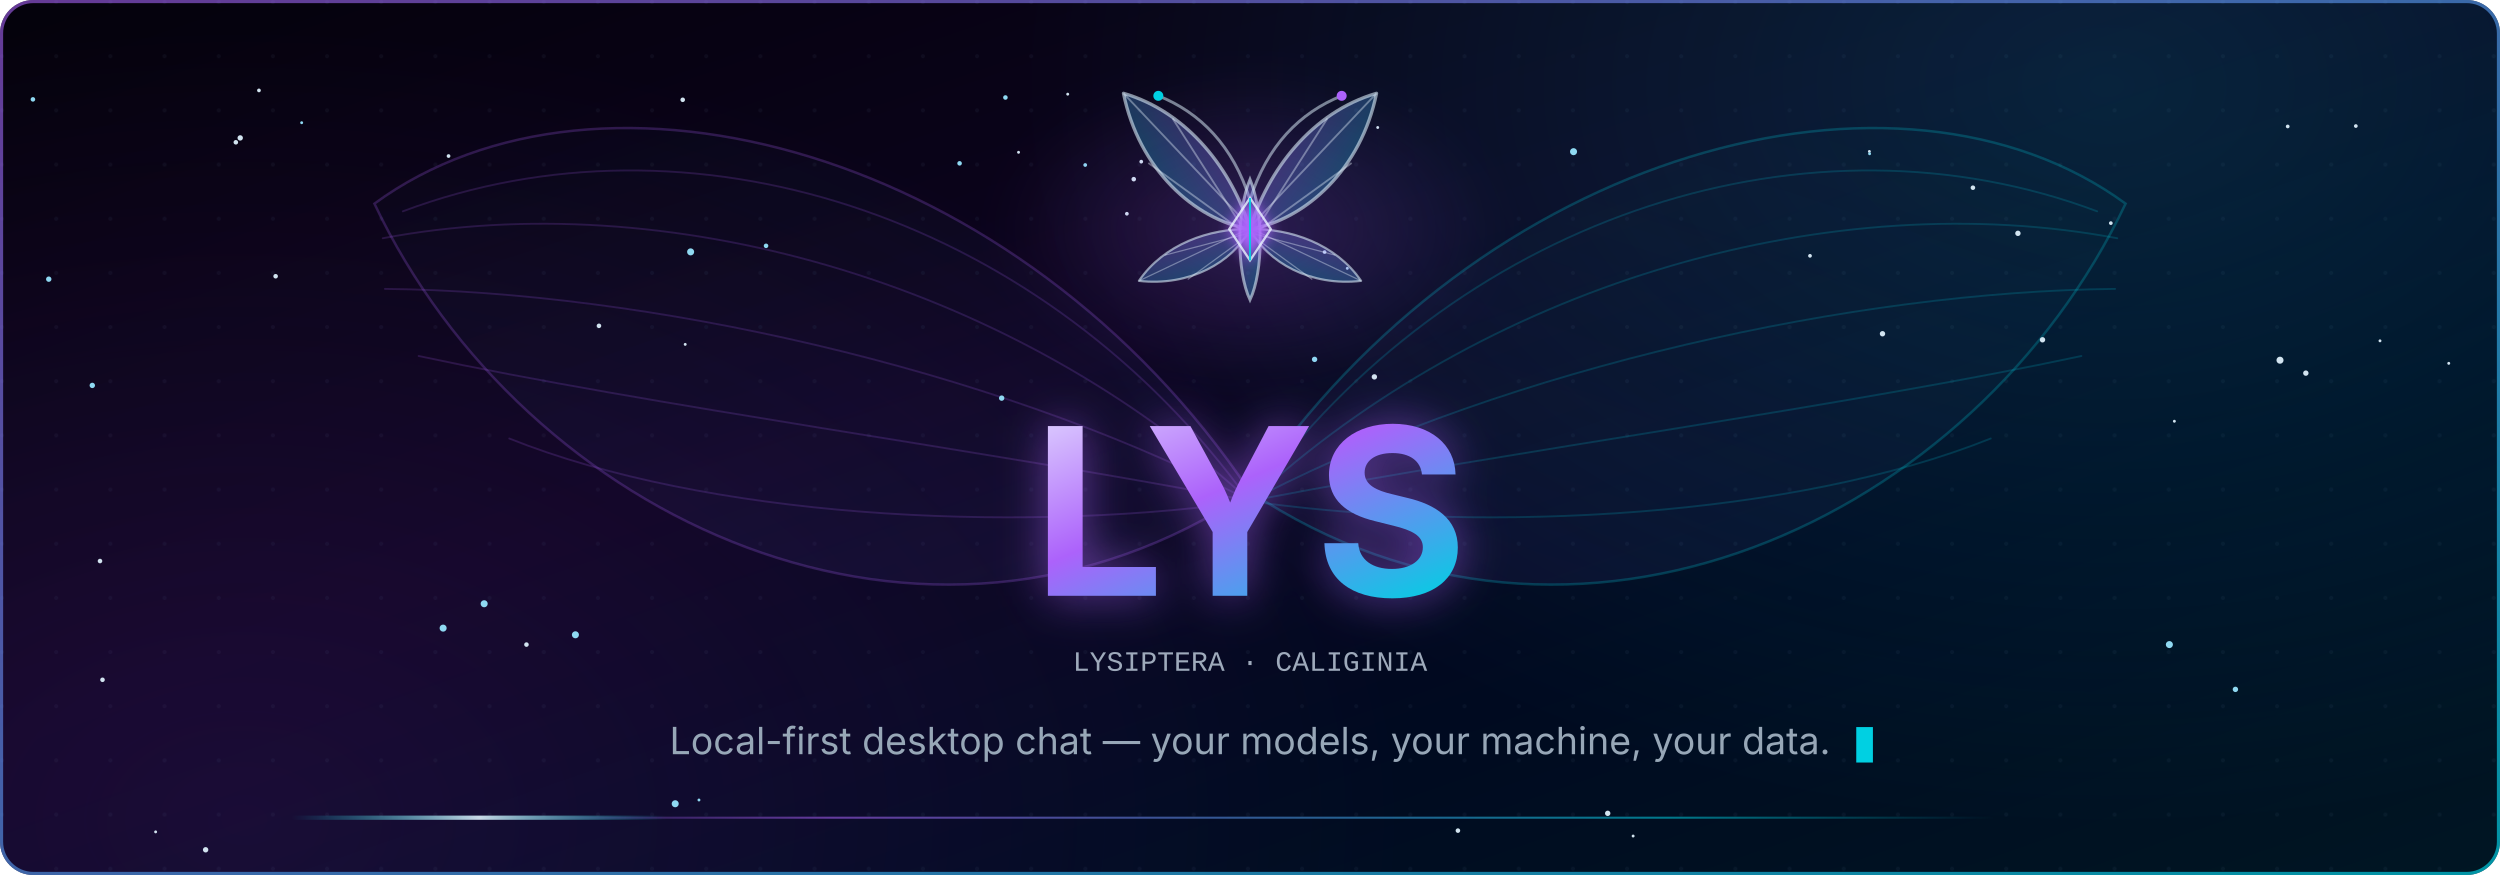
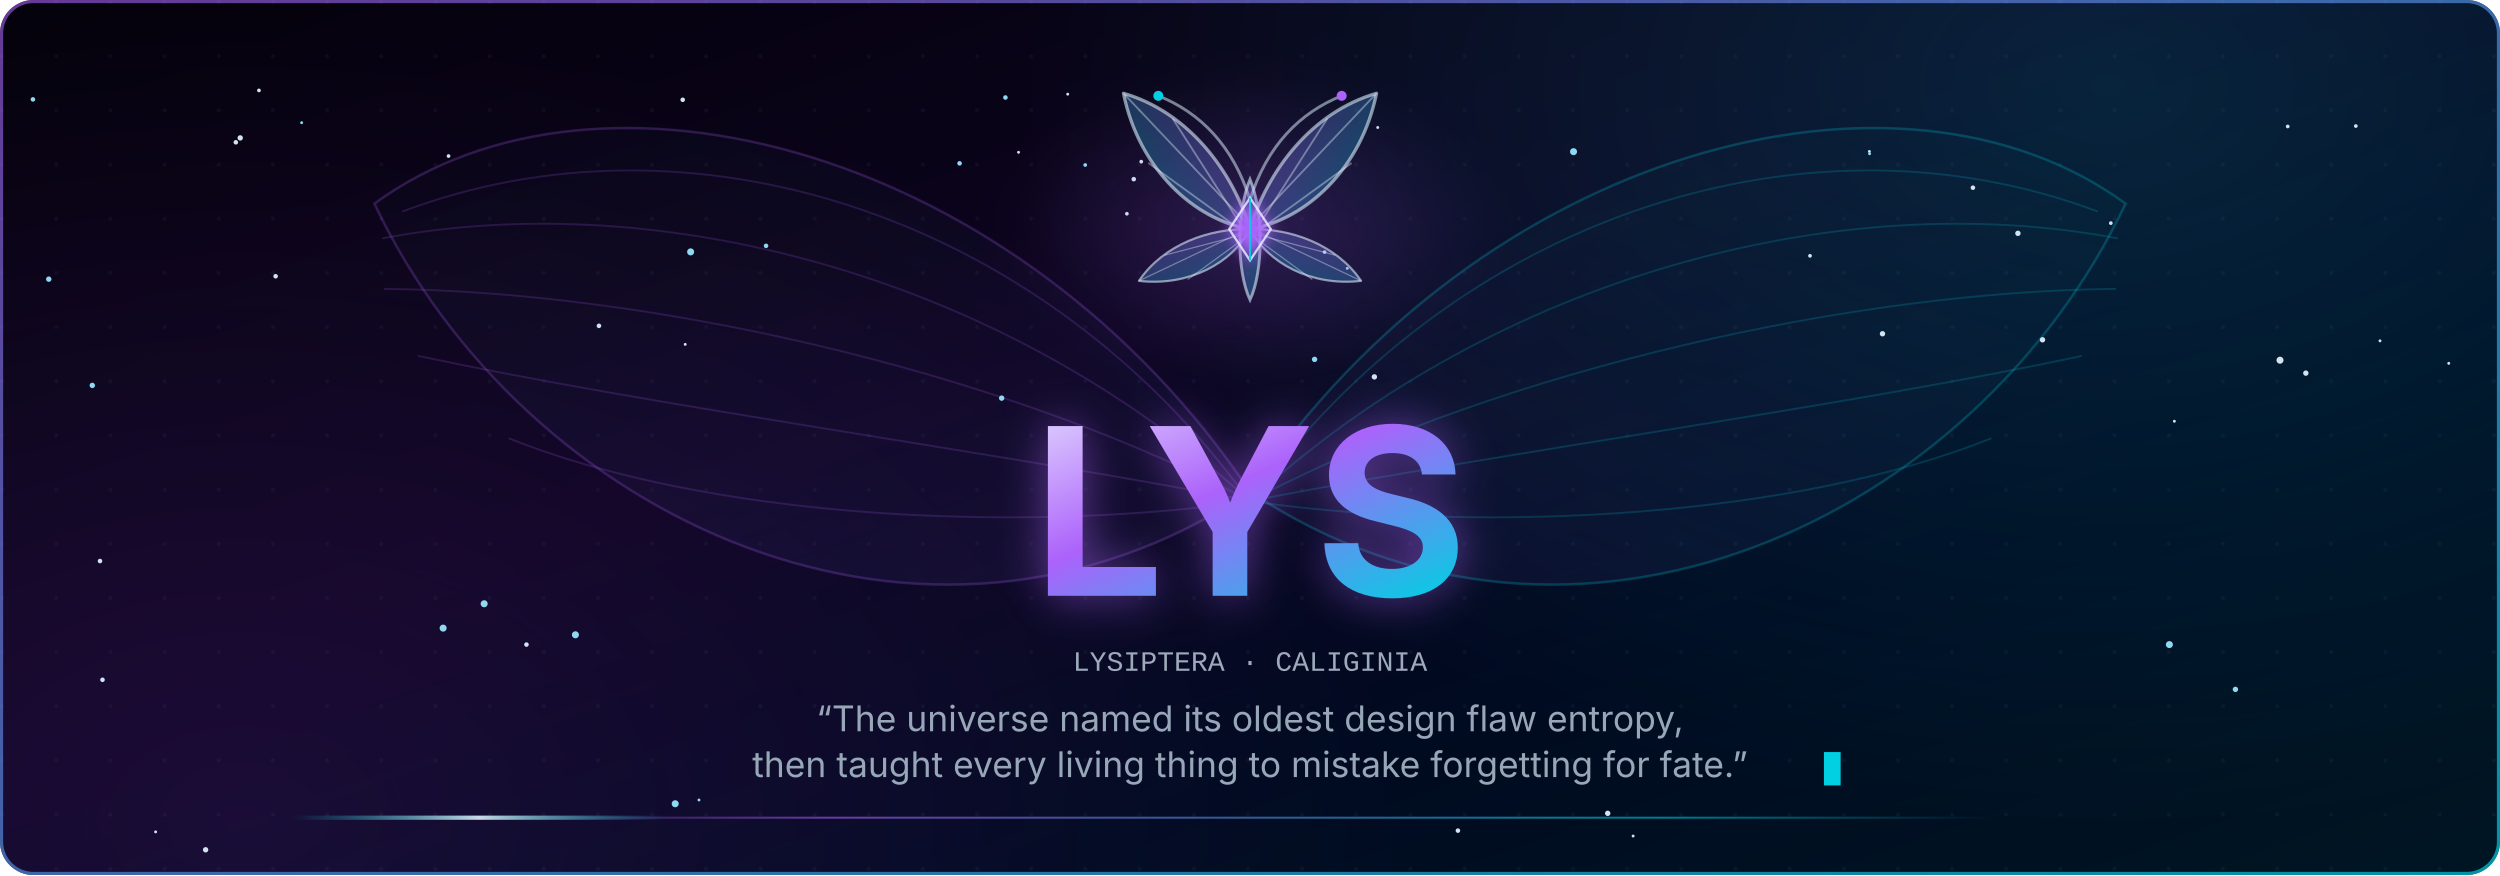
<svg xmlns="http://www.w3.org/2000/svg" viewBox="0 0 1200 420" width="1200" height="420" role="img" aria-labelledby="lysTitle lysDesc">
  <defs>
    <linearGradient id="bg" x1="0" y1="0" x2="1" y2="1">
      <stop offset="0" stop-color="#04020B" />
      <stop offset=".42" stop-color="#0C031F" />
      <stop offset=".70" stop-color="#000A20" />
      <stop offset="1" stop-color="#001623" />
    </linearGradient>
    <radialGradient id="auroraCyan" cx=".5" cy=".5" r=".5">
      <stop offset="0" stop-color="#00A0B1" stop-opacity=".20" />
      <stop offset="1" stop-color="#00A0B1" stop-opacity="0" />
    </radialGradient>
    <radialGradient id="auroraViolet" cx=".5" cy=".5" r=".5">
      <stop offset="0" stop-color="#6F32A7" stop-opacity=".17" />
      <stop offset="1" stop-color="#6F32A7" stop-opacity="0" />
    </radialGradient>
    <linearGradient id="wordmark" x1="0" y1="0" x2="1" y2="1">
      <stop offset="0" stop-color="#D9C6FE" />
      <stop offset=".4" stop-color="#AC62FB" />
      <stop offset="1" stop-color="#00D0E2" />
    </linearGradient>
    <linearGradient id="veilFill" x1="0" y1="1" x2="1" y2="0">
      <stop offset="0" stop-color="#AC62FB" stop-opacity=".14" />
      <stop offset="1" stop-color="#00D0E2" stop-opacity="0" />
    </linearGradient>
    <linearGradient id="wingFill" x1="0" y1="0" x2="1" y2="1">
      <stop offset="0" stop-color="#AC62FB" stop-opacity=".30" />
      <stop offset="1" stop-color="#00D0E2" stop-opacity=".30" />
    </linearGradient>
    <linearGradient id="sweepGrad" x1="0" y1="0" x2="1" y2="0">
      <stop offset="0" stop-color="#FFFFFF" stop-opacity="0" />
      <stop offset=".5" stop-color="#FFFFFF" stop-opacity=".55" />
      <stop offset="1" stop-color="#FFFFFF" stop-opacity="0" />
    </linearGradient>
    <linearGradient id="frameGrad" x1="0" y1="0" x2="1" y2="1">
      <stop offset="0" stop-color="#AC62FB" stop-opacity=".58" />
      <stop offset="1" stop-color="#00D0E2" stop-opacity=".68" />
    </linearGradient>
    <linearGradient id="ruleGrad" x1="0" y1="0" x2="1" y2="0">
      <stop offset="0" stop-color="#AC62FB" stop-opacity="0" />
      <stop offset=".22" stop-color="#AC62FB" stop-opacity=".55" />
      <stop offset=".78" stop-color="#00D0E2" stop-opacity=".55" />
      <stop offset="1" stop-color="#00D0E2" stop-opacity="0" />
    </linearGradient>
    <linearGradient id="glintGrad" x1="0" y1="0" x2="1" y2="0">
      <stop offset="0" stop-color="#00D0E2" stop-opacity="0" />
      <stop offset=".5" stop-color="#D2E4F0" stop-opacity=".95" />
      <stop offset="1" stop-color="#00D0E2" stop-opacity="0" />
    </linearGradient>
    <radialGradient id="gemGlow" cx=".5" cy=".5" r=".5">
      <stop offset="0" stop-color="#AC62FB" stop-opacity=".75" />
      <stop offset="1" stop-color="#AC62FB" stop-opacity="0" />
    </radialGradient>
    <pattern id="dots" width="26" height="26" patternUnits="userSpaceOnUse">
      <circle cx="1" cy="1" r="1" fill="#8FA8C8" fill-opacity=".055" />
    </pattern>
    <filter id="soft" x="-60%" y="-60%" width="220%" height="220%">
      <feGaussianBlur stdDeviation="11" />
    </filter>
    <filter id="tight" x="-80%" y="-80%" width="260%" height="260%">
      <feGaussianBlur stdDeviation="3.2" />
    </filter>
    <clipPath id="card">
      <rect x="0" y="0" width="1200" height="420" rx="16" />
    </clipPath>
    <clipPath id="wmClip">
      <text x="600.0" y="286" text-anchor="middle" font-family="ui-sans-serif,-apple-system,BlinkMacSystemFont,'Segoe UI',Inter,'Helvetica Neue',Arial,sans-serif" font-size="112" font-weight="700" textLength="322" lengthAdjust="spacing">LYS</text>
    </clipPath>
  </defs>
  <style>
    .st { animation: twinkle 4s ease-in-out infinite alternate; }
    @keyframes twinkle { from { opacity: .05; } to { opacity: var(--o, .6); } }

    .veil { animation: veil 11s ease-in-out infinite alternate; }
    @keyframes veil { from { opacity: .55; } to { opacity: 1; } }

    .aurora-a { animation: driftA 19s ease-in-out infinite alternate; }
    .aurora-b { animation: driftB 23s ease-in-out infinite alternate; }
    @keyframes driftA { from { transform: translate(0, 0); } to { transform: translate(-46px, 26px); } }
    @keyframes driftB { from { transform: translate(0, 0); } to { transform: translate(38px, -22px); } }

    .wing-up { animation: beatUp 7s ease-in-out infinite; }
    .wing-dn { animation: beatDn 7s ease-in-out infinite; }
    @keyframes beatUp {
      0%, 100% { opacity: .88; }
      50%      { opacity: 1; }
    }
    @keyframes beatDn {
      0%, 100% { opacity: .72; }
      50%      { opacity: .95; }
    }

    .breath { transform-box: view-box; transform-origin: 600.0px 110.0px; animation: breath 7s ease-in-out infinite; }
    @keyframes breath {
      0%, 100% { transform: scale(1); }
      50%      { transform: scale(1.035); }
    }

    .gem { transform-box: view-box; transform-origin: 600.0px 110.0px; animation: gem 3.4s ease-in-out infinite; }
    @keyframes gem {
      0%, 100% { opacity: .55; transform: scale(1); }
      50%      { opacity: 1;   transform: scale(1.12); }
    }

    .antenna { transform-box: view-box; transform-origin: 600.0px 110.0px; animation: antenna 7s ease-in-out infinite; }
    @keyframes antenna {
      0%, 100% { transform: rotate(-1.2deg); }
      50%      { transform: rotate(1.2deg); }
    }

    .sweep { animation: sweep 7s cubic-bezier(.32, .72, .35, 1) infinite; }
    @keyframes sweep {
      0%        { transform: translateX(0); }
      38%, 100% { transform: translateX(1560px); }
    }

    .glint { animation: glint 7s cubic-bezier(.32, .72, .35, 1) infinite; }
    @keyframes glint {
      0%        { transform: translateX(0); opacity: 0; }
      6%        { opacity: 1; }
      44%       { opacity: 1; }
      50%, 100% { transform: translateX(1000px); opacity: 0; }
    }

    .caret { animation: caret 1.15s steps(1) infinite; }
    @keyframes caret { 0%, 49% { opacity: .85; } 50%, 100% { opacity: 0; } }

    .rise { transform-box: view-box; animation: rise 1.2s cubic-bezier(.32, .72, .35, 1) both; }
    @keyframes rise { from { transform: translateY(10px); } to { transform: none; } }
    .d1 { animation-delay: .05s; } .d2 { animation-delay: .28s; } .d3 { animation-delay: .46s; }

    @media (prefers-reduced-motion: reduce) {
      * { animation: none !important; }
      .st { opacity: .35; }
    }
  </style>
  <g clip-path="url(#card)">
    <rect width="1200" height="420" fill="url(#bg)" />
    <rect width="1200" height="420" fill="url(#dots)" />
    <g class="aurora-a">
      <ellipse cx="1010" cy="40" rx="520" ry="360" fill="url(#auroraCyan)" />
    </g>
    <g class="aurora-b">
      <ellipse cx="118" cy="392" rx="560" ry="380" fill="url(#auroraViolet)" />
    </g>
    <g class="veils" opacity=".9">
      <g class="veil veil-r" style="animation-delay:0s" transform="translate(600.0 236.0) rotate(-7)">
        <path d="M0 0 C130 -150 336 -178 434 -86 C344 56 142 122 0 0 Z" fill="url(#veilFill)" fill-opacity=".55" stroke="#00D0E2" stroke-opacity=".26" stroke-width="1.2" />
        <g stroke="#00D0E2" stroke-opacity=".2" stroke-width="0.9" fill="none" stroke-linecap="round">
          <path d="M6 -2 C120 -120 290 -152 420 -84" />
          <path d="M6 0 C130 -86 296 -112 428 -70" />
          <path d="M6 2 C132 -44 300 -60 424 -46" />
          <path d="M6 4 C126 -4 292 -6 404 -16" />
          <path d="M5 6 C112 34 258 44 356 18" />
        </g>
      </g>
      <g class="veil veil-l" style="animation-delay:-5s" transform="translate(600.0 236.0) scale(-1 1) rotate(-7)">
        <path d="M0 0 C130 -150 336 -178 434 -86 C344 56 142 122 0 0 Z" fill="url(#veilFill)" fill-opacity=".55" stroke="#AC62FB" stroke-opacity=".26" stroke-width="1.2" />
        <g stroke="#AC62FB" stroke-opacity=".2" stroke-width="0.9" fill="none" stroke-linecap="round">
          <path d="M6 -2 C120 -120 290 -152 420 -84" />
          <path d="M6 0 C130 -86 296 -112 428 -70" />
          <path d="M6 2 C132 -44 300 -60 424 -46" />
          <path d="M6 4 C126 -4 292 -6 404 -16" />
          <path d="M5 6 C112 34 258 44 356 18" />
        </g>
      </g>
    </g>
    <g class="stars">
      <circle class="st" cx="480.8" cy="191.1" r="1.3" fill="#8FD9F2" style="--o:0.19;animation-duration:5.92s;animation-delay:-3.2s" />
      <circle class="st" cx="544.2" cy="86.0" r="1.1" fill="#D2E4F0" style="--o:0.4;animation-duration:5.93s;animation-delay:-0.62s" />
      <circle class="st" cx="947.0" cy="90.1" r="1.1" fill="#D2E4F0" style="--o:0.62;animation-duration:4.34s;animation-delay:-5.63s" />
      <circle class="st" cx="980.4" cy="163.1" r="1.3" fill="#D2E4F0" style="--o:0.51;animation-duration:3.85s;animation-delay:-5.84s" />
      <circle class="st" cx="212.7" cy="301.5" r="1.7" fill="#8FD9F2" style="--o:0.18;animation-duration:6.4s;animation-delay:-0.22s" />
      <circle class="st" cx="1073.0" cy="330.9" r="1.3" fill="#8FD9F2" style="--o:0.37;animation-duration:5.63s;animation-delay:-4.65s" />
      <circle class="st" cx="646.7" cy="128.8" r="0.7" fill="#D2E4F0" style="--o:0.25;animation-duration:3.63s;animation-delay:-6.19s" />
      <circle class="st" cx="1094.4" cy="172.9" r="1.7" fill="#D2E4F0" style="--o:0.2;animation-duration:5.54s;animation-delay:-4.47s" />
      <circle class="st" cx="276.2" cy="304.7" r="1.7" fill="#8FD9F2" style="--o:0.3;animation-duration:3.56s;animation-delay:-1.65s" />
      <circle class="st" cx="23.4" cy="134.0" r="1.3" fill="#8FD9F2" style="--o:0.55;animation-duration:2.73s;animation-delay:-6.16s" />
      <circle class="st" cx="1142.4" cy="163.6" r="0.7" fill="#D2E4F0" style="--o:0.21;animation-duration:6.82s;animation-delay:-6.59s" />
      <circle class="st" cx="1098.1" cy="60.7" r="0.9" fill="#D2E4F0" style="--o:0.52;animation-duration:4.98s;animation-delay:-2.8s" />
      <circle class="st" cx="783.9" cy="401.3" r="0.7" fill="#D2E4F0" style="--o:0.3;animation-duration:6.29s;animation-delay:-4.78s" />
      <circle class="st" cx="1130.8" cy="60.5" r="0.9" fill="#D2E4F0" style="--o:0.66;animation-duration:6.67s;animation-delay:-1.1s" />
      <circle class="st" cx="48.0" cy="269.3" r="1.1" fill="#D2E4F0" style="--o:0.65;animation-duration:6.49s;animation-delay:-6.14s" />
      <circle class="st" cx="661.3" cy="61.2" r="0.7" fill="#D2E4F0" style="--o:0.2;animation-duration:3.63s;animation-delay:-1.05s" />
      <circle class="st" cx="327.7" cy="47.9" r="1.1" fill="#D2E4F0" style="--o:0.65;animation-duration:5.72s;animation-delay:-0.66s" />
      <circle class="st" cx="324.1" cy="385.8" r="1.7" fill="#8FD9F2" style="--o:0.46;animation-duration:4.96s;animation-delay:-0.65s" />
      <circle class="st" cx="903.6" cy="160.2" r="1.3" fill="#D2E4F0" style="--o:0.2;animation-duration:3.76s;animation-delay:-3.56s" />
      <circle class="st" cx="49.2" cy="326.3" r="1.1" fill="#D2E4F0" style="--o:0.4;animation-duration:3.96s;animation-delay:-3.39s" />
      <circle class="st" cx="631.0" cy="172.5" r="1.3" fill="#8FD9F2" style="--o:0.48;animation-duration:5.13s;animation-delay:-0.29s" />
      <circle class="st" cx="868.8" cy="122.8" r="0.9" fill="#D2E4F0" style="--o:0.47;animation-duration:7.1s;animation-delay:-4.67s" />
      <circle class="st" cx="335.5" cy="384.0" r="0.7" fill="#8FD9F2" style="--o:0.45;animation-duration:5.59s;animation-delay:-6.17s" />
      <circle class="st" cx="331.5" cy="120.9" r="1.7" fill="#8FD9F2" style="--o:0.52;animation-duration:4.16s;animation-delay:-5.03s" />
      <circle class="st" cx="98.7" cy="407.9" r="1.3" fill="#D2E4F0" style="--o:0.3;animation-duration:6.92s;animation-delay:-5.23s" />
      <circle class="st" cx="460.6" cy="78.4" r="1.1" fill="#8FD9F2" style="--o:0.42;animation-duration:4.16s;animation-delay:-3.53s" />
      <circle class="st" cx="252.7" cy="309.4" r="1.1" fill="#D2E4F0" style="--o:0.39;animation-duration:4.46s;animation-delay:-4.45s" />
      <circle class="st" cx="659.7" cy="180.9" r="1.3" fill="#D2E4F0" style="--o:0.19;animation-duration:3.94s;animation-delay:-1.07s" />
      <circle class="st" cx="1106.8" cy="179.1" r="1.3" fill="#D2E4F0" style="--o:0.34;animation-duration:2.76s;animation-delay:-1.17s" />
      <circle class="st" cx="44.3" cy="185.0" r="1.3" fill="#8FD9F2" style="--o:0.45;animation-duration:5.63s;animation-delay:-3.74s" />
      <circle class="st" cx="113.2" cy="68.3" r="1.1" fill="#D2E4F0" style="--o:0.2;animation-duration:3.87s;animation-delay:-0.12s" />
      <circle class="st" cx="215.3" cy="74.9" r="0.9" fill="#D2E4F0" style="--o:0.29;animation-duration:6.29s;animation-delay:-4.56s" />
      <circle class="st" cx="15.8" cy="47.7" r="1.1" fill="#8FD9F2" style="--o:0.57;animation-duration:2.88s;animation-delay:-1.27s" />
      <circle class="st" cx="1041.3" cy="309.4" r="1.7" fill="#8FD9F2" style="--o:0.27;animation-duration:2.7s;animation-delay:-3.3s" />
      <circle class="st" cx="699.8" cy="398.7" r="1.1" fill="#D2E4F0" style="--o:0.6;animation-duration:3.15s;animation-delay:-4.44s" />
      <circle class="st" cx="144.8" cy="58.9" r="0.7" fill="#8FD9F2" style="--o:0.44;animation-duration:3.11s;animation-delay:-6.14s" />
      <circle class="st" cx="1175.4" cy="174.4" r="0.7" fill="#D2E4F0" style="--o:0.5;animation-duration:2.84s;animation-delay:-2.51s" />
      <circle class="st" cx="512.5" cy="45.2" r="0.7" fill="#D2E4F0" style="--o:0.22;animation-duration:6.84s;animation-delay:-2.28s" />
      <circle class="st" cx="897.3" cy="72.7" r="0.7" fill="#D2E4F0" style="--o:0.28;animation-duration:3.36s;animation-delay:-2.85s" />
      <circle class="st" cx="1013.2" cy="107.1" r="0.9" fill="#D2E4F0" style="--o:0.68;animation-duration:3.31s;animation-delay:-0.76s" />
      <circle class="st" cx="132.3" cy="132.6" r="1.1" fill="#D2E4F0" style="--o:0.22;animation-duration:4.22s;animation-delay:-4.96s" />
      <circle class="st" cx="482.6" cy="46.8" r="1.1" fill="#8FD9F2" style="--o:0.63;animation-duration:2.9s;animation-delay:-3.86s" />
      <circle class="st" cx="115.3" cy="66.2" r="1.3" fill="#D2E4F0" style="--o:0.27;animation-duration:3.72s;animation-delay:-5.59s" />
      <circle class="st" cx="755.3" cy="72.8" r="1.7" fill="#8FD9F2" style="--o:0.61;animation-duration:5.59s;animation-delay:-1.52s" />
      <circle class="st" cx="897.4" cy="73.8" r="0.7" fill="#8FD9F2" style="--o:0.65;animation-duration:7.21s;animation-delay:-0.35s" />
      <circle class="st" cx="367.7" cy="118.0" r="1.1" fill="#8FD9F2" style="--o:0.2;animation-duration:4.96s;animation-delay:-4.22s" />
      <circle class="st" cx="488.9" cy="73.1" r="0.7" fill="#D2E4F0" style="--o:0.21;animation-duration:3.66s;animation-delay:-3.71s" />
      <circle class="st" cx="124.3" cy="43.4" r="0.9" fill="#D2E4F0" style="--o:0.26;animation-duration:3.86s;animation-delay:-5.38s" />
      <circle class="st" cx="74.7" cy="399.3" r="0.7" fill="#D2E4F0" style="--o:0.46;animation-duration:3.26s;animation-delay:-0.39s" />
      <circle class="st" cx="968.6" cy="112.0" r="1.3" fill="#D2E4F0" style="--o:0.6;animation-duration:5.92s;animation-delay:-6.95s" />
      <circle class="st" cx="635.8" cy="121.0" r="0.9" fill="#D2E4F0" style="--o:0.57;animation-duration:2.86s;animation-delay:-2.59s" />
      <circle class="st" cx="540.9" cy="102.6" r="0.9" fill="#D2E4F0" style="--o:0.23;animation-duration:5.4s;animation-delay:-7.28s" />
      <circle class="st" cx="547.8" cy="77.6" r="0.9" fill="#D2E4F0" style="--o:0.46;animation-duration:4.07s;animation-delay:-0.5s" />
      <circle class="st" cx="771.7" cy="390.4" r="1.3" fill="#D2E4F0" style="--o:0.38;animation-duration:5.53s;animation-delay:-6.66s" />
      <circle class="st" cx="328.9" cy="165.3" r="0.7" fill="#D2E4F0" style="--o:0.26;animation-duration:3.81s;animation-delay:-3.78s" />
      <circle class="st" cx="520.9" cy="79.2" r="0.9" fill="#8FD9F2" style="--o:0.28;animation-duration:3.47s;animation-delay:-0.87s" />
      <circle class="st" cx="1043.7" cy="202.2" r="0.7" fill="#D2E4F0" style="--o:0.47;animation-duration:4.07s;animation-delay:-4.3s" />
      <circle class="st" cx="232.4" cy="289.8" r="1.7" fill="#8FD9F2" style="--o:0.26;animation-duration:7.4s;animation-delay:-2.1s" />
      <circle class="st" cx="287.5" cy="156.4" r="1.1" fill="#D2E4F0" style="--o:0.34;animation-duration:4.94s;animation-delay:-1.62s" />
    </g>
    <g class="breath">
      <ellipse cx="600.0" cy="110.0" rx="120" ry="74" fill="url(#gemGlow)" opacity=".30" filter="url(#soft)" />
      <g class="wing wing-up" style="animation-delay:0s" transform="translate(600.0 110.0) rotate(-38)">
        <path d="M0 0 C24 -17 58 -26 88 -14 C60 10 24 13 0 0 Z" fill="url(#wingFill)" stroke="#D2E4F0" stroke-opacity=".62" stroke-width="1.6" stroke-linejoin="round" />
        <g stroke="#EAF4FF" stroke-opacity=".38" stroke-width="0.9" fill="none">
          <path d="M2 -1 L88 -14" />
          <path d="M2 2 L62 -19" />
          <path d="M3 3 L58 5" />
        </g>
      </g>
      <g class="wing wing-up" style="animation-delay:-0.35s" transform="translate(600.0 110.0) scale(-1 1) rotate(-38)">
        <path d="M0 0 C24 -17 58 -26 88 -14 C60 10 24 13 0 0 Z" fill="url(#wingFill)" stroke="#D2E4F0" stroke-opacity=".62" stroke-width="1.6" stroke-linejoin="round" />
        <g stroke="#EAF4FF" stroke-opacity=".38" stroke-width="0.9" fill="none">
          <path d="M2 -1 L88 -14" />
          <path d="M2 2 L62 -19" />
          <path d="M3 3 L58 5" />
        </g>
      </g>
      <g class="wing wing-dn" style="animation-delay:-1.1s" transform="translate(600.0 110.0) rotate(34) scale(0.66)">
        <path d="M0 0 C24 -17 58 -26 88 -14 C60 10 24 13 0 0 Z" fill="url(#wingFill)" stroke="#D2E4F0" stroke-opacity=".62" stroke-width="1.6" stroke-linejoin="round" />
        <g stroke="#EAF4FF" stroke-opacity=".38" stroke-width="0.9" fill="none">
          <path d="M2 -1 L88 -14" />
          <path d="M2 2 L62 -19" />
          <path d="M3 3 L58 5" />
        </g>
      </g>
      <g class="wing wing-dn" style="animation-delay:-1.45s" transform="translate(600.0 110.0) scale(-1 1) rotate(34) scale(0.66)">
        <path d="M0 0 C24 -17 58 -26 88 -14 C60 10 24 13 0 0 Z" fill="url(#wingFill)" stroke="#D2E4F0" stroke-opacity=".62" stroke-width="1.6" stroke-linejoin="round" />
        <g stroke="#EAF4FF" stroke-opacity=".38" stroke-width="0.9" fill="none">
          <path d="M2 -1 L88 -14" />
          <path d="M2 2 L62 -19" />
          <path d="M3 3 L58 5" />
        </g>
      </g>
      <g class="antenna" stroke="#D2E4F0" stroke-opacity=".55" stroke-width="1.4" fill="none" stroke-linecap="round">
        <path d="M600.0 96.0 C592.0 70.0 576.0 54.0 556.0 46.0" />
        <path d="M600.0 96.0 C608.0 70.0 624.0 54.0 644.0 46.0" />
        <circle cx="556.0" cy="46.0" r="2.4" fill="#00D0E2" stroke="none" />
        <circle cx="644.0" cy="46.0" r="2.4" fill="#AC62FB" stroke="none" />
      </g>
      <path d="M600.0 86.0 C606.5 102.0 606.5 130.0 600.0 144.0 C593.5 130.0 593.5 102.0 600.0 86.0 Z" fill="url(#wingFill)" stroke="#D2E4F0" stroke-opacity=".62" stroke-width="1.4" />
      <g class="gem">
        <path d="M600.0 95.0 L610.0 110.0 L600.0 125.0 L590.0 110.0 Z" fill="#AC62FB" filter="url(#tight)" />
        <path d="M600.0 95.0 L610.0 110.0 L600.0 125.0 L590.0 110.0 Z" fill="none" stroke="#EAF4FF" stroke-opacity=".8" stroke-width="1.1" />
        <path d="M600.0 95.0 L600.0 125.0" stroke="#00D0E2" stroke-opacity=".9" stroke-width="1" />
      </g>
    </g>
    <g class="rise d1">
      <text x="600.0" y="286" text-anchor="middle" font-family="ui-sans-serif,-apple-system,BlinkMacSystemFont,'Segoe UI',Inter,'Helvetica Neue',Arial,sans-serif" font-size="112" font-weight="700" textLength="322" lengthAdjust="spacing" fill="#AC62FB" opacity=".55" filter="url(#soft)">LYS</text>
      <text x="600.0" y="286" text-anchor="middle" font-family="ui-sans-serif,-apple-system,BlinkMacSystemFont,'Segoe UI',Inter,'Helvetica Neue',Arial,sans-serif" font-size="112" font-weight="700" textLength="322" lengthAdjust="spacing" fill="url(#wordmark)">LYS</text>
      <g clip-path="url(#wmClip)">
        <rect class="sweep" x="-330" y="186" width="230" height="128" fill="url(#sweepGrad)" />
      </g>
    </g>
    <text class="rise d2" x="600.0" y="322" text-anchor="middle" font-family="ui-monospace,SFMono-Regular,'SF Mono',Menlo,Consolas,'Liberation Mono',monospace" font-size="13.5" fill="#9EAABB" textLength="316" lengthAdjust="spacing">LYSIPTERA · CALIGINIA</text>
    <g class="rise d3">
-       <text x="600.0" y="362" text-anchor="middle" font-family="ui-sans-serif,-apple-system,BlinkMacSystemFont,'Segoe UI',Inter,'Helvetica Neue',Arial,sans-serif" font-size="18" fill="#97A7B7" textLength="560" lengthAdjust="spacing">Local-first desktop chat — your models, your machine, your data.</text>
-       <rect class="caret" x="891.0" y="349" width="8" height="17" fill="#00D0E2" />
+       <text x="600.0" y="351" text-anchor="middle" font-family="ui-sans-serif,-apple-system,BlinkMacSystemFont,'Segoe UI',Inter,'Helvetica Neue',Arial,sans-serif" font-size="17" fill="#97A7B7" textLength="428" lengthAdjust="spacing">“The universe named its oldest design flaw entropy,</text>
+       <text x="600.0" y="373" text-anchor="middle" font-family="ui-sans-serif,-apple-system,BlinkMacSystemFont,'Segoe UI',Inter,'Helvetica Neue',Arial,sans-serif" font-size="17" fill="#97A7B7" textLength="529" lengthAdjust="spacing">then taught every living thing to mistake forgetting for fate.”</text>
+       <rect class="caret" x="875.5" y="361" width="8" height="16" fill="#00D0E2" />
    </g>
    <rect x="240" y="392" width="720" height="1" fill="url(#ruleGrad)" />
    <rect class="glint" x="140" y="391.5" width="180" height="2" fill="url(#glintGrad)" rx="1" />
  </g>
  <rect x=".75" y=".75" width="1198.5" height="418.5" rx="15.25" fill="none" stroke="url(#frameGrad)" stroke-width="1.5" />
</svg>
